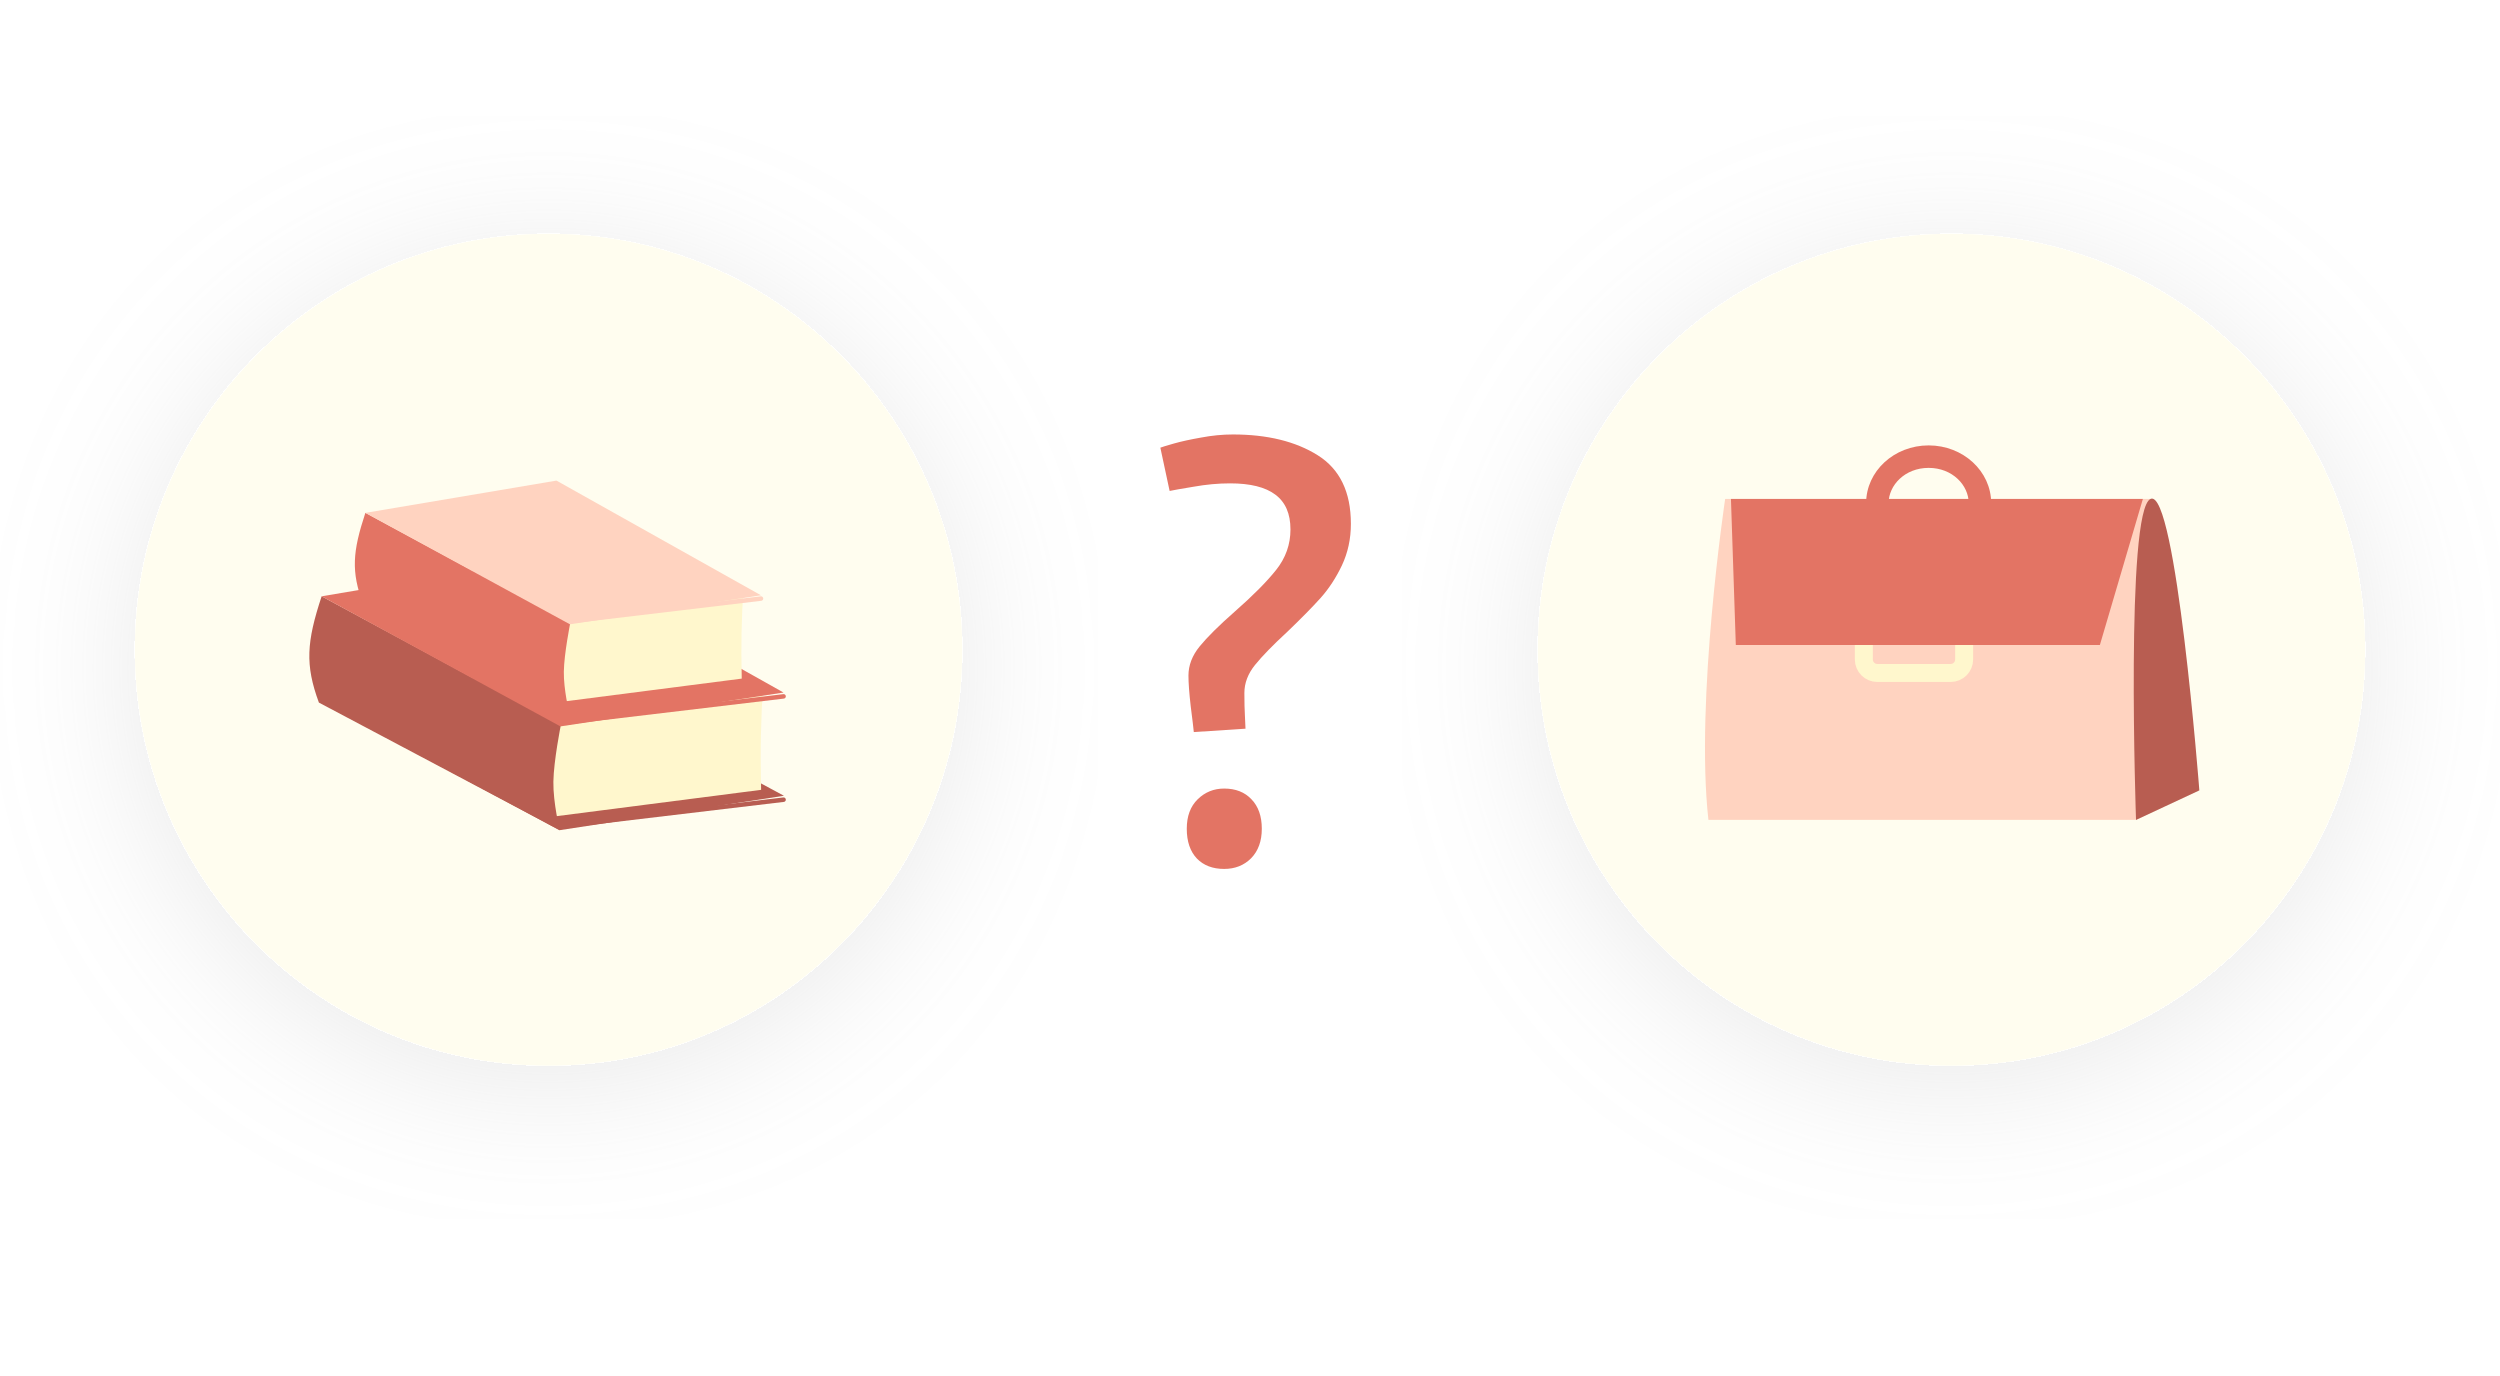
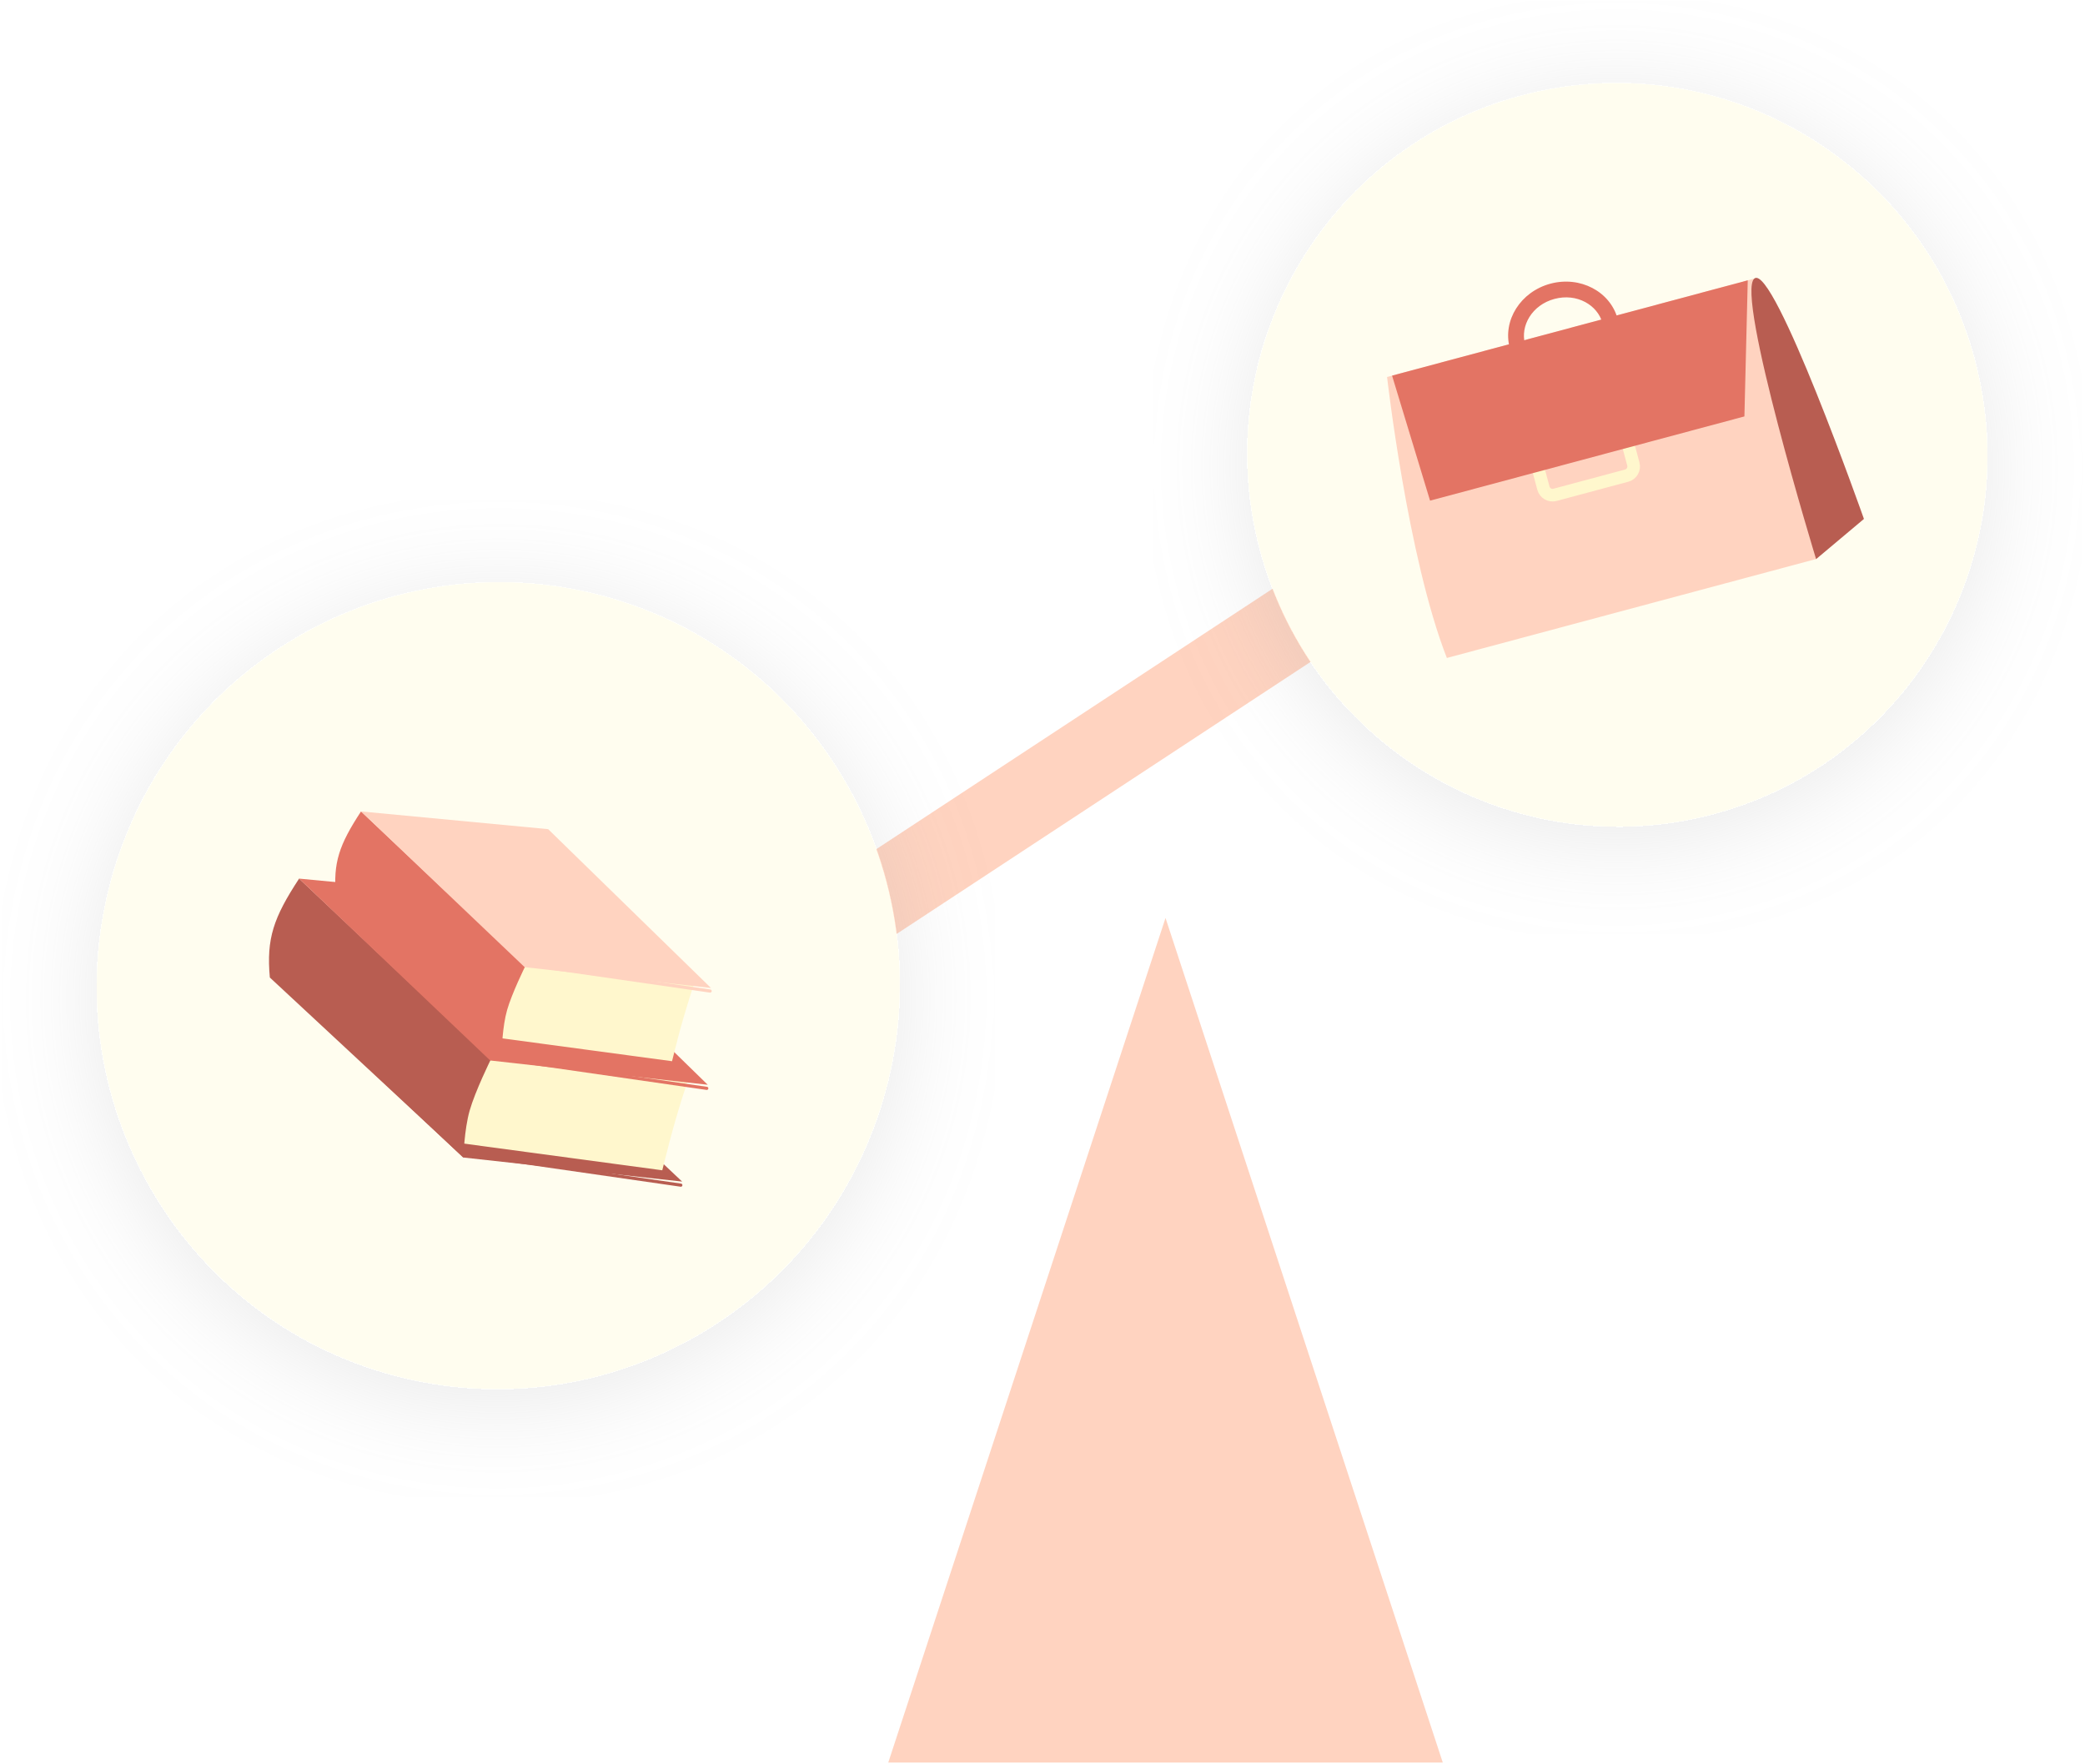
- <svg xmlns="http://www.w3.org/2000/svg" width="556" height="306" viewBox="0 0 556 306" fill="none">
-   <g filter="url(#filter0_d_7_1456)">
-     <ellipse cx="122" cy="144.5" rx="92" ry="92.5" fill="#FFFDEF" />
-     <path d="M121.154 148.339L174.347 176.98L124.413 184.64L71.22 155.998L121.154 148.339Z" fill="#B85D51" />
-     <path d="M169.727 151.831C169.199 160.943 169.077 166.146 169.272 175.66L122.8 181.641C120.911 173.847 120.984 168.875 123.254 157.811L169.727 151.831Z" fill="#FFF7CD" />
-     <path d="M124.75 160.771L174.264 154.873" stroke="#E37464" stroke-linecap="round" />
-     <path d="M71.532 132.617L124.717 161.32C124.717 161.32 123.144 169.202 123.071 173.851C122.998 178.5 124.486 184.629 124.486 184.629L70.921 156.254C67.821 147.84 68.185 142.771 71.532 132.617Z" fill="#B85D51" />
-     <path d="M121.153 124.235L174.264 154.022L124.643 161.552L71.531 132.617L121.153 124.235Z" fill="#E37464" />
-     <path d="M124.75 183.747L174.264 177.849" stroke="#B85D51" stroke-linecap="round" />
-     <path d="M123.754 127.527L169.307 152.055L126.545 158.614L80.992 134.086L123.754 127.527Z" fill="#E37464" />
-     <path d="M165.351 130.517C164.899 138.32 164.794 142.776 164.962 150.923L125.163 156.045C123.546 149.371 123.609 145.113 125.552 135.638L165.351 130.517Z" fill="#FFF7CD" />
-     <path d="M126.837 138.173L169.24 133.122" stroke="#FFD3C0" stroke-linecap="round" />
-     <path d="M81.259 114.062L126.806 138.643C126.806 138.643 125.458 145.393 125.396 149.374C125.333 153.356 126.608 158.604 126.608 158.604L80.736 134.305C78.081 127.099 78.393 122.758 81.259 114.062Z" fill="#E37464" />
-     <path d="M123.755 106.884L169.239 132.393L126.744 138.842L81.26 114.062L123.755 106.884Z" fill="#FFD3C0" />
-     <path d="M126.837 157.849L169.24 152.798" stroke="#E37464" stroke-linecap="round" />
+ <svg xmlns="http://www.w3.org/2000/svg" width="661" height="559" viewBox="0 0 661 559" fill="none">
+   <path d="M369.5 291L457.402 558.75H281.599L369.5 291Z" fill="#FFD3C0" />
+   <rect x="224" y="304.555" width="245" height="26" transform="rotate(-33.3123 224 304.555)" fill="#FFD3C0" />
+   <g filter="url(#filter0_d_371_3116)">
+     <ellipse cx="157.973" cy="312.462" rx="127.205" ry="127.897" transform="rotate(15 157.973 312.462)" fill="#FFFDEF" />
+     <path d="M155.468 317.287L216.261 374.575L146.831 366.935L86.038 309.647L155.468 317.287Z" fill="#B85D51" />
+     <path d="M219.091 339.332C215.126 351.314 213.101 358.219 209.957 370.995L145.75 362.352C146.016 351.267 147.894 344.653 154.884 330.689L219.091 339.332Z" fill="#FFF7CD" />
+     <path d="M155.824 335.177L224.063 345.02" stroke="#E37464" stroke-linecap="round" />
+     <path d="M94.822 278.531L155.582 335.899C155.582 335.899 150.66 345.863 148.899 352.046C147.138 358.229 146.933 366.948 146.933 366.948L85.547 309.882C84.418 297.535 86.719 290.895 94.822 278.531Z" fill="#B85D51" />
+     <path d="M164.094 285.094L224.368 343.883L155.4 336.183L94.822 278.531L164.094 285.094Z" fill="#E37464" />
+     <path d="M147.601 365.863L215.841 375.706" stroke="#B85D51" stroke-linecap="round" />
+     <path d="M166.389 290.421L218.451 339.481L158.992 332.939L106.931 283.879L166.389 290.421Z" fill="#E37464" />
+     <path d="M220.873 309.3C217.477 319.561 215.743 325.474 213.051 336.416L158.065 329.014C158.293 319.521 159.901 313.857 165.888 301.899L220.873 309.3Z" fill="#FFF7CD" />
+     <path d="M166.697 305.743L225.135 314.172" stroke="#FFD3C0" stroke-linecap="round" />
+     <path d="M114.454 257.231L166.487 306.359C166.487 306.359 162.272 314.893 160.764 320.188C159.255 325.483 159.08 332.949 159.08 332.949L106.51 284.079C105.543 273.506 107.514 267.82 114.454 257.231Z" fill="#E37464" />
+     <path d="M173.778 262.852L225.395 313.197L166.333 306.603L114.455 257.232L173.778 262.852Z" fill="#FFD3C0" />
+     <path d="M159.655 332.021L218.094 340.45" stroke="#E37464" stroke-linecap="round" />
  </g>
-   <path d="M265.5 162.812C265.417 161.896 265.188 159.979 264.812 157.062C264.479 154.146 264.312 151.875 264.312 150.25C264.312 147.958 265.146 145.792 266.812 143.75C268.479 141.708 271.062 139.146 274.562 136.062C278.646 132.479 281.729 129.375 283.812 126.75C285.938 124.083 287 121.083 287 117.75C287 114.25 285.875 111.667 283.625 110C281.417 108.333 278.062 107.5 273.562 107.5C270.938 107.5 268.229 107.75 265.438 108.25C262.646 108.708 260.875 109.021 260.125 109.188L258.062 99.562C258.479 99.396 259.5 99.083 261.125 98.625C262.75 98.167 264.75 97.729 267.125 97.312C269.542 96.854 271.896 96.625 274.188 96.625C281.854 96.625 288.146 98.167 293.062 101.25C297.979 104.333 300.438 109.417 300.438 116.5C300.438 119.833 299.771 122.917 298.438 125.75C297.104 128.542 295.521 130.958 293.688 133C291.854 135.042 289.417 137.521 286.375 140.438C283.125 143.438 280.708 145.917 279.125 147.875C277.542 149.833 276.75 151.917 276.75 154.125C276.75 156.167 276.792 157.896 276.875 159.312C276.958 160.729 277 161.646 277 162.062L265.5 162.812ZM263.938 184.312C263.938 181.521 264.75 179.333 266.375 177.75C268 176.167 269.958 175.375 272.25 175.375C274.792 175.375 276.812 176.167 278.312 177.75C279.854 179.333 280.625 181.521 280.625 184.312C280.625 187.062 279.833 189.25 278.25 190.875C276.667 192.458 274.667 193.25 272.25 193.25C269.708 193.25 267.688 192.479 266.188 190.938C264.688 189.354 263.938 187.146 263.938 184.312Z" fill="#E37464" />
-   <g filter="url(#filter1_d_7_1456)">
-     <ellipse cx="434" cy="144.5" rx="92" ry="92.5" fill="#FFFDEF" />
-     <path d="M383.675 110.958H478.878C475.877 140.441 475.062 156.069 475.155 182.334H379.952C376.975 155.715 383.675 110.958 383.675 110.958Z" fill="#FFD3C0" />
-     <path fill-rule="evenodd" clip-rule="evenodd" d="M437.837 111.892C437.837 111.892 437.837 111.892 437.837 111.892C437.837 107.934 434.234 104.057 428.932 104.057C423.63 104.057 420.027 107.934 420.027 111.892C420.027 111.892 420.027 111.892 420.027 111.892H415.027C415.027 111.892 415.027 111.892 415.027 111.892C415.027 104.804 421.253 99.057 428.932 99.057C436.611 99.057 442.837 104.804 442.837 111.892C442.837 111.892 442.837 111.892 442.837 111.892H437.837Z" fill="#E37464" />
-     <path d="M478.287 110.957C483.924 108.452 489.135 175.782 489.135 175.782L475.051 182.358C475.051 182.358 472.651 113.463 478.287 110.957Z" fill="#B85D51" />
-     <rect x="414.519" y="139.889" width="22.306" height="9.779" rx="3" stroke="#FFF7CD" stroke-width="4" />
-     <path d="M384.964 110.957H476.578L467.012 143.45H386.045L384.964 110.957Z" fill="#E37464" />
+   <g filter="url(#filter1_d_371_3116)">
+     <ellipse cx="512.739" cy="144.19" rx="117.228" ry="117.865" transform="rotate(-15 512.739 144.19)" fill="#FFFDEF" />
+     <path d="M439.738 119.503L556.914 88.105C562.943 125.383 567.094 144.887 575.871 177.184L458.695 208.581C446.252 176.8 439.738 119.503 439.738 119.503Z" fill="#FFD3C0" />
+     <path fill-rule="evenodd" clip-rule="evenodd" d="M508.033 102.436C508.033 102.436 508.032 102.436 508.032 102.436C506.505 96.735 499.965 92.842 492.809 94.76C485.654 96.677 481.936 103.318 483.464 109.019C483.464 109.019 483.464 109.019 483.464 109.019L478.634 110.313C478.634 110.313 478.634 110.313 478.634 110.313C476.297 101.588 482.064 92.463 491.515 89.93C500.967 87.397 510.524 92.417 512.862 101.142C512.862 101.142 512.862 101.142 512.862 101.142L508.033 102.436Z" fill="#E37464" />
+     <path d="M556.186 88.299C562.297 83.357 590.917 164.508 590.917 164.508L575.751 177.247C575.751 177.247 550.075 93.242 556.186 88.299Z" fill="#B85D51" />
+     <rect x="486.571" y="144.551" width="29.519" height="13.558" rx="3" transform="rotate(-15 486.571 144.551)" stroke="#FFF7CD" stroke-width="4" />
+     <path d="M441.323 119.077L554.083 88.863L553.024 132.011L453.37 158.713L441.323 119.077Z" fill="#E37464" />
  </g>
  <defs>
-     <filter id="filter0_d_7_1456" x="0" y="26" width="244" height="245" filterUnits="userSpaceOnUse" color-interpolation-filters="sRGB">
+     <filter id="filter0_d_371_3116" x="0.689" y="158.58" width="314.567" height="315.765" filterUnits="userSpaceOnUse" color-interpolation-filters="sRGB">
      <feFlood flood-opacity="0" result="BackgroundImageFix" />
      <feColorMatrix in="SourceAlpha" type="matrix" values="0 0 0 0 0 0 0 0 0 0 0 0 0 0 0 0 0 0 127 0" result="hardAlpha" />
      <feOffset dy="4" />
      <feGaussianBlur stdDeviation="15" />
      <feComposite in2="hardAlpha" operator="out" />
      <feColorMatrix type="matrix" values="0 0 0 0 0.663 0 0 0 0 0.663 0 0 0 0 0.663 0 0 0 0.25 0" />
-       <feBlend mode="normal" in2="BackgroundImageFix" result="effect1_dropShadow_7_1456" />
-       <feBlend mode="normal" in="SourceGraphic" in2="effect1_dropShadow_7_1456" result="shape" />
+       <feBlend mode="normal" in2="BackgroundImageFix" result="effect1_dropShadow_371_3116" />
+       <feBlend mode="normal" in="SourceGraphic" in2="effect1_dropShadow_371_3116" result="shape" />
    </filter>
-     <filter id="filter1_d_7_1456" x="312" y="26" width="244" height="245" filterUnits="userSpaceOnUse" color-interpolation-filters="sRGB">
+     <filter id="filter1_d_371_3116" x="365.439" y="0.338" width="294.6" height="295.704" filterUnits="userSpaceOnUse" color-interpolation-filters="sRGB">
      <feFlood flood-opacity="0" result="BackgroundImageFix" />
      <feColorMatrix in="SourceAlpha" type="matrix" values="0 0 0 0 0 0 0 0 0 0 0 0 0 0 0 0 0 0 127 0" result="hardAlpha" />
      <feOffset dy="4" />
      <feGaussianBlur stdDeviation="15" />
      <feComposite in2="hardAlpha" operator="out" />
      <feColorMatrix type="matrix" values="0 0 0 0 0.663 0 0 0 0 0.663 0 0 0 0 0.663 0 0 0 0.25 0" />
-       <feBlend mode="normal" in2="BackgroundImageFix" result="effect1_dropShadow_7_1456" />
-       <feBlend mode="normal" in="SourceGraphic" in2="effect1_dropShadow_7_1456" result="shape" />
+       <feBlend mode="normal" in2="BackgroundImageFix" result="effect1_dropShadow_371_3116" />
+       <feBlend mode="normal" in="SourceGraphic" in2="effect1_dropShadow_371_3116" result="shape" />
    </filter>
  </defs>
</svg>
